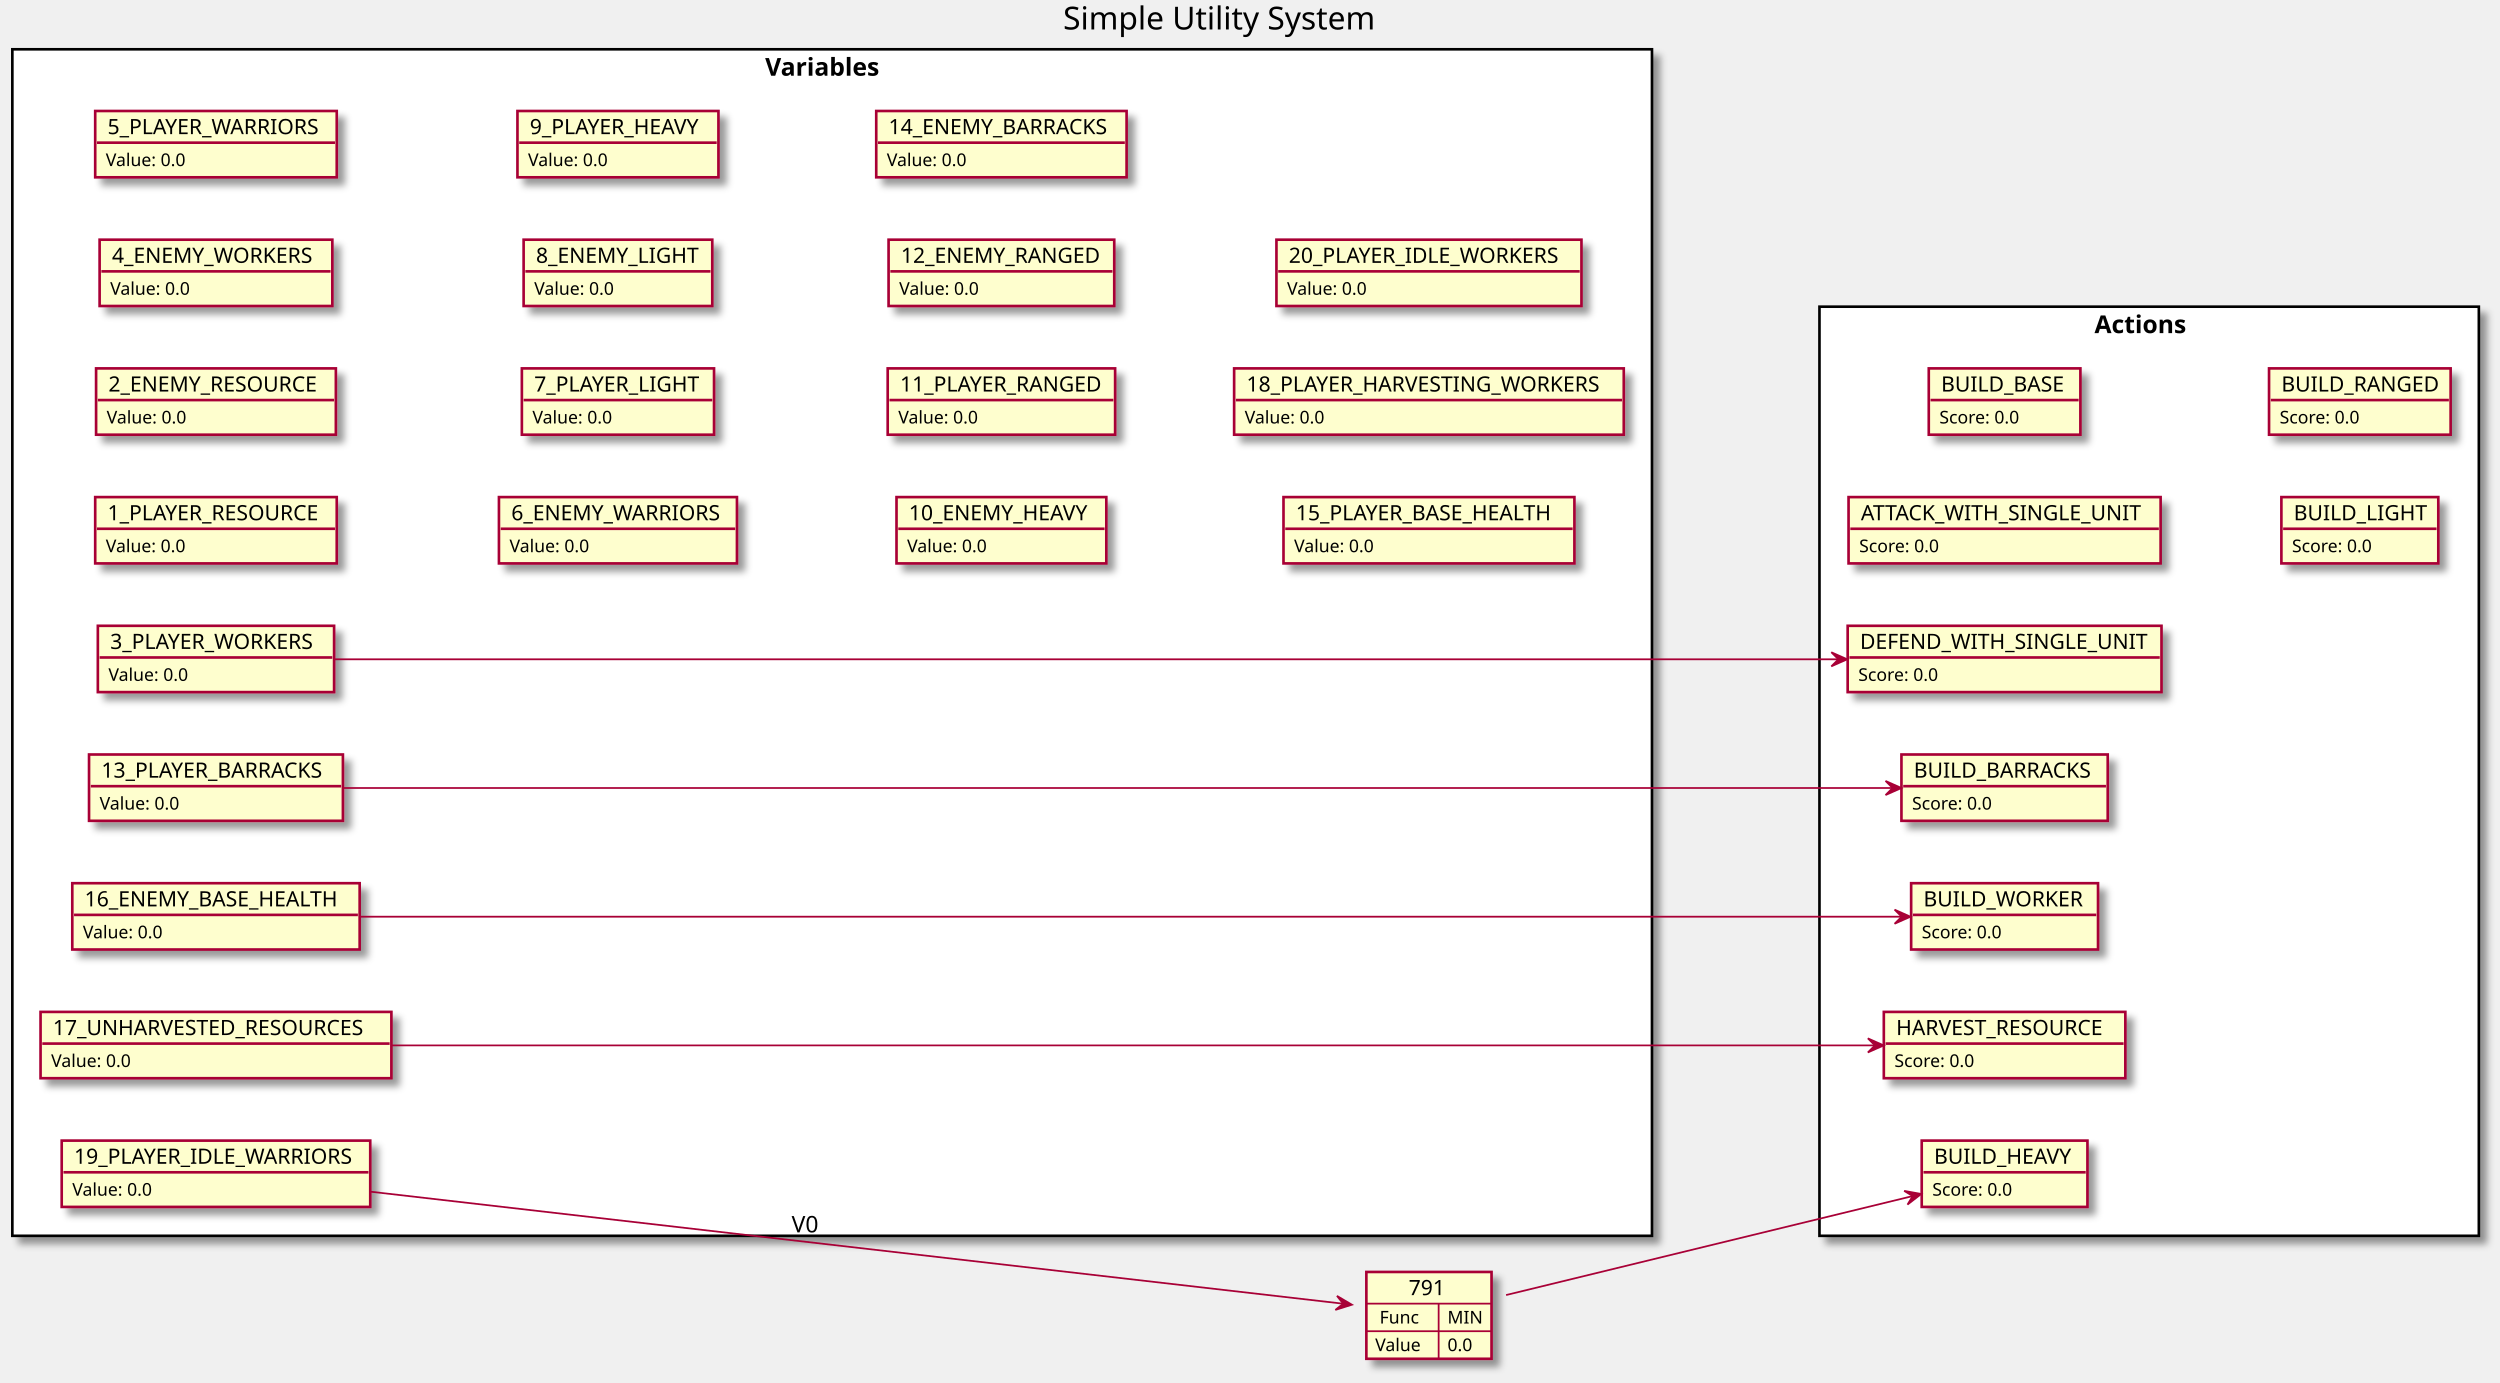
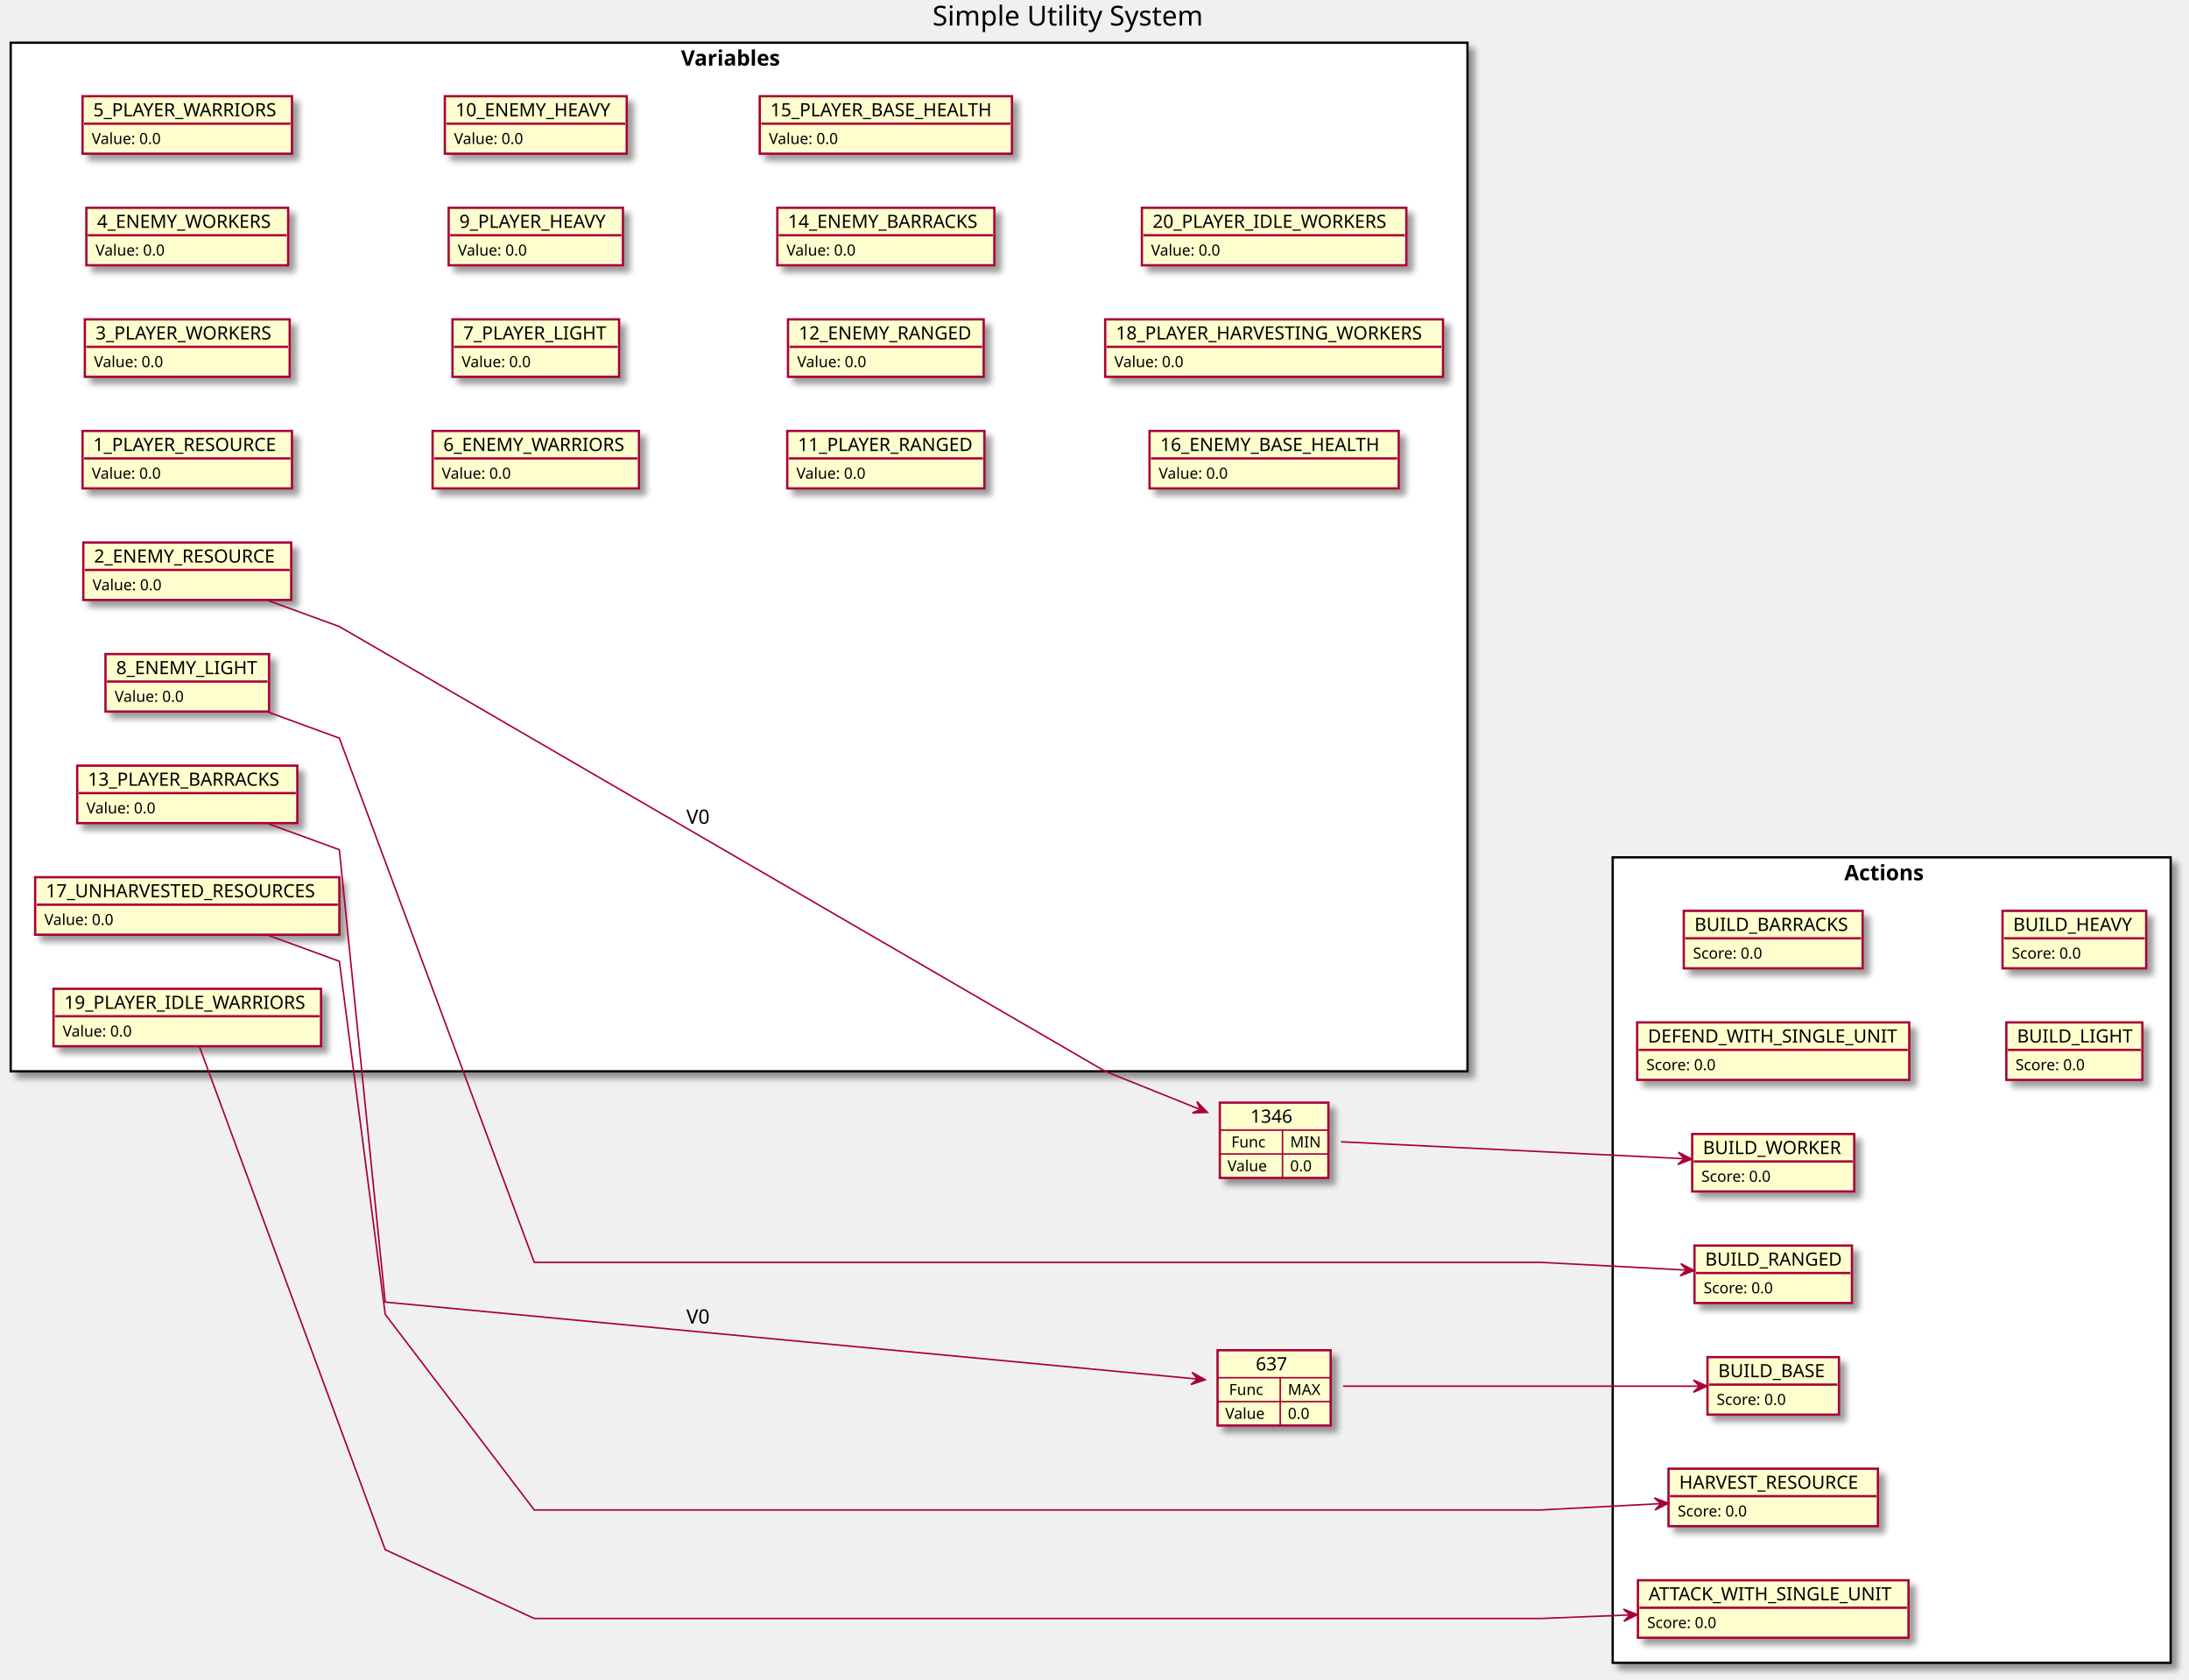
- <svg xmlns="http://www.w3.org/2000/svg" contentScriptType="application/ecmascript" contentStyleType="text/css" height="784px" preserveAspectRatio="none" style="width:1418px;height:784px;background:#FFFFFF;" version="1.1" viewBox="0 0 1418 784" width="1418px" zoomAndPan="magnify">
+ <svg xmlns="http://www.w3.org/2000/svg" contentScriptType="application/ecmascript" contentStyleType="text/css" height="1099px" preserveAspectRatio="none" style="width:1432px;height:1099px;background:#FFFFFF;" version="1.1" viewBox="0 0 1432 1099" width="1432px" zoomAndPan="magnify">
  <defs>
-     <filter height="300%" id="f10nawoa9uf9nb" width="300%" x="-1" y="-1">
+     <filter height="300%" id="fjuholrlm24ew" width="300%" x="-1" y="-1">
      <feGaussianBlur result="blurOut" stdDeviation="2.0" />
      <feColorMatrix in="blurOut" result="blurOut2" type="matrix" values="0 0 0 0 0 0 0 0 0 0 0 0 0 0 0 0 0 0 .4 0" />
      <feOffset dx="4.0" dy="4.0" in="blurOut2" result="blurOut3" />
      <feBlend in="SourceGraphic" in2="blurOut3" mode="normal" />
    </filter>
  </defs>
  <g>
-     <text fill="#000000" font-family="sans-serif" font-size="18" lengthAdjust="spacing" textLength="199" x="603" y="16.708">Simple Utility System</text>
-     <rect fill="#FFFFFF" filter="url(#f10nawoa9uf9nb)" height="673" style="stroke:#000000;stroke-width:1.5;" width="930" x="7" y="27.953" />
-     <text fill="#000000" font-family="sans-serif" font-size="14" font-weight="bold" lengthAdjust="spacing" textLength="76" x="434" y="42.948">Variables</text>
-     <rect fill="#FFFFFF" filter="url(#f10nawoa9uf9nb)" height="527" style="stroke:#000000;stroke-width:1.5;" width="374" x="1032" y="173.953" />
-     <text fill="#000000" font-family="sans-serif" font-size="14" font-weight="bold" lengthAdjust="spacing" textLength="62" x="1188" y="188.948">Actions</text>
-     <rect fill="#FEFECE" filter="url(#f10nawoa9uf9nb)" height="37.609" style="stroke:#A80036;stroke-width:1.5;" width="137" x="54" y="281.953" />
+     <text fill="#000000" font-family="sans-serif" font-size="18" lengthAdjust="spacing" textLength="199" x="610" y="16.708">Simple Utility System</text>
+     <rect fill="#FFFFFF" filter="url(#fjuholrlm24ew)" height="673" style="stroke:#000000;stroke-width:1.5;" width="953" x="7" y="27.953" />
+     <text fill="#000000" font-family="sans-serif" font-size="14" font-weight="bold" lengthAdjust="spacing" textLength="76" x="445.5" y="42.948">Variables</text>
+     <rect fill="#FFFFFF" filter="url(#fjuholrlm24ew)" height="527" style="stroke:#000000;stroke-width:1.5;" width="365" x="1055" y="560.953" />
+     <text fill="#000000" font-family="sans-serif" font-size="14" font-weight="bold" lengthAdjust="spacing" textLength="62" x="1206.5" y="575.948">Actions</text>
+     <rect fill="#FEFECE" filter="url(#fjuholrlm24ew)" height="37.609" style="stroke:#A80036;stroke-width:1.5;" width="137" x="54" y="281.953" />
    <text fill="#000000" font-family="sans-serif" font-size="12" lengthAdjust="spacing" textLength="123" x="61" y="295.092">1_PLAYER_RESOURCE</text>
    <line style="stroke:#A80036;stroke-width:1.5;" x1="55" x2="190" y1="299.922" y2="299.922" />
    <text fill="#000000" font-family="sans-serif" font-size="10" lengthAdjust="spacing" textLength="54" x="60" y="313.204">Value: 0.0</text>
-     <rect fill="#FEFECE" filter="url(#f10nawoa9uf9nb)" height="37.609" style="stroke:#A80036;stroke-width:1.5;" width="136" x="54.5" y="208.953" />
-     <text fill="#000000" font-family="sans-serif" font-size="12" lengthAdjust="spacing" textLength="122" x="61.5" y="222.092">2_ENEMY_RESOURCE</text>
-     <line style="stroke:#A80036;stroke-width:1.5;" x1="55.5" x2="189.5" y1="226.922" y2="226.922" />
-     <text fill="#000000" font-family="sans-serif" font-size="10" lengthAdjust="spacing" textLength="54" x="60.5" y="240.204">Value: 0.0</text>
-     <rect fill="#FEFECE" filter="url(#f10nawoa9uf9nb)" height="37.609" style="stroke:#A80036;stroke-width:1.5;" width="134" x="55.5" y="354.953" />
-     <text fill="#000000" font-family="sans-serif" font-size="12" lengthAdjust="spacing" textLength="120" x="62.5" y="368.092">3_PLAYER_WORKERS</text>
-     <line style="stroke:#A80036;stroke-width:1.5;" x1="56.5" x2="188.5" y1="372.922" y2="372.922" />
-     <text fill="#000000" font-family="sans-serif" font-size="10" lengthAdjust="spacing" textLength="54" x="61.5" y="386.204">Value: 0.0</text>
-     <rect fill="#FEFECE" filter="url(#f10nawoa9uf9nb)" height="37.609" style="stroke:#A80036;stroke-width:1.5;" width="132" x="56.5" y="135.953" />
+     <rect fill="#FEFECE" filter="url(#fjuholrlm24ew)" height="37.609" style="stroke:#A80036;stroke-width:1.5;" width="136" x="54.5" y="354.953" />
+     <text fill="#000000" font-family="sans-serif" font-size="12" lengthAdjust="spacing" textLength="122" x="61.5" y="368.092">2_ENEMY_RESOURCE</text>
+     <line style="stroke:#A80036;stroke-width:1.5;" x1="55.5" x2="189.5" y1="372.922" y2="372.922" />
+     <text fill="#000000" font-family="sans-serif" font-size="10" lengthAdjust="spacing" textLength="54" x="60.5" y="386.204">Value: 0.0</text>
+     <rect fill="#FEFECE" filter="url(#fjuholrlm24ew)" height="37.609" style="stroke:#A80036;stroke-width:1.5;" width="134" x="55.5" y="208.953" />
+     <text fill="#000000" font-family="sans-serif" font-size="12" lengthAdjust="spacing" textLength="120" x="62.5" y="222.092">3_PLAYER_WORKERS</text>
+     <line style="stroke:#A80036;stroke-width:1.5;" x1="56.5" x2="188.5" y1="226.922" y2="226.922" />
+     <text fill="#000000" font-family="sans-serif" font-size="10" lengthAdjust="spacing" textLength="54" x="61.5" y="240.204">Value: 0.0</text>
+     <rect fill="#FEFECE" filter="url(#fjuholrlm24ew)" height="37.609" style="stroke:#A80036;stroke-width:1.5;" width="132" x="56.5" y="135.953" />
    <text fill="#000000" font-family="sans-serif" font-size="12" lengthAdjust="spacing" textLength="118" x="63.5" y="149.092">4_ENEMY_WORKERS</text>
    <line style="stroke:#A80036;stroke-width:1.5;" x1="57.5" x2="187.5" y1="153.922" y2="153.922" />
    <text fill="#000000" font-family="sans-serif" font-size="10" lengthAdjust="spacing" textLength="54" x="62.5" y="167.204">Value: 0.0</text>
-     <rect fill="#FEFECE" filter="url(#f10nawoa9uf9nb)" height="37.609" style="stroke:#A80036;stroke-width:1.5;" width="137" x="54" y="62.953" />
+     <rect fill="#FEFECE" filter="url(#fjuholrlm24ew)" height="37.609" style="stroke:#A80036;stroke-width:1.5;" width="137" x="54" y="62.953" />
    <text fill="#000000" font-family="sans-serif" font-size="12" lengthAdjust="spacing" textLength="123" x="61" y="76.092">5_PLAYER_WARRIORS</text>
    <line style="stroke:#A80036;stroke-width:1.5;" x1="55" x2="190" y1="80.922" y2="80.922" />
    <text fill="#000000" font-family="sans-serif" font-size="10" lengthAdjust="spacing" textLength="54" x="60" y="94.204">Value: 0.0</text>
-     <rect fill="#FEFECE" filter="url(#f10nawoa9uf9nb)" height="37.609" style="stroke:#A80036;stroke-width:1.5;" width="135" x="283" y="281.953" />
+     <rect fill="#FEFECE" filter="url(#fjuholrlm24ew)" height="37.609" style="stroke:#A80036;stroke-width:1.5;" width="135" x="283" y="281.953" />
    <text fill="#000000" font-family="sans-serif" font-size="12" lengthAdjust="spacing" textLength="121" x="290" y="295.092">6_ENEMY_WARRIORS</text>
    <line style="stroke:#A80036;stroke-width:1.5;" x1="284" x2="417" y1="299.922" y2="299.922" />
    <text fill="#000000" font-family="sans-serif" font-size="10" lengthAdjust="spacing" textLength="54" x="289" y="313.204">Value: 0.0</text>
-     <rect fill="#FEFECE" filter="url(#f10nawoa9uf9nb)" height="37.609" style="stroke:#A80036;stroke-width:1.5;" width="109" x="296" y="208.953" />
+     <rect fill="#FEFECE" filter="url(#fjuholrlm24ew)" height="37.609" style="stroke:#A80036;stroke-width:1.5;" width="109" x="296" y="208.953" />
    <text fill="#000000" font-family="sans-serif" font-size="12" lengthAdjust="spacing" textLength="95" x="303" y="222.092">7_PLAYER_LIGHT</text>
    <line style="stroke:#A80036;stroke-width:1.5;" x1="297" x2="404" y1="226.922" y2="226.922" />
    <text fill="#000000" font-family="sans-serif" font-size="10" lengthAdjust="spacing" textLength="54" x="302" y="240.204">Value: 0.0</text>
-     <rect fill="#FEFECE" filter="url(#f10nawoa9uf9nb)" height="37.609" style="stroke:#A80036;stroke-width:1.5;" width="107" x="297" y="135.953" />
-     <text fill="#000000" font-family="sans-serif" font-size="12" lengthAdjust="spacing" textLength="93" x="304" y="149.092">8_ENEMY_LIGHT</text>
-     <line style="stroke:#A80036;stroke-width:1.5;" x1="298" x2="403" y1="153.922" y2="153.922" />
-     <text fill="#000000" font-family="sans-serif" font-size="10" lengthAdjust="spacing" textLength="54" x="303" y="167.204">Value: 0.0</text>
-     <rect fill="#FEFECE" filter="url(#f10nawoa9uf9nb)" height="37.609" style="stroke:#A80036;stroke-width:1.5;" width="114" x="293.5" y="62.953" />
-     <text fill="#000000" font-family="sans-serif" font-size="12" lengthAdjust="spacing" textLength="100" x="300.5" y="76.092">9_PLAYER_HEAVY</text>
-     <line style="stroke:#A80036;stroke-width:1.5;" x1="294.5" x2="406.5" y1="80.922" y2="80.922" />
-     <text fill="#000000" font-family="sans-serif" font-size="10" lengthAdjust="spacing" textLength="54" x="299.5" y="94.204">Value: 0.0</text>
-     <rect fill="#FEFECE" filter="url(#f10nawoa9uf9nb)" height="37.609" style="stroke:#A80036;stroke-width:1.5;" width="119" x="508.5" y="281.953" />
-     <text fill="#000000" font-family="sans-serif" font-size="12" lengthAdjust="spacing" textLength="105" x="515.5" y="295.092">10_ENEMY_HEAVY</text>
-     <line style="stroke:#A80036;stroke-width:1.5;" x1="509.5" x2="626.5" y1="299.922" y2="299.922" />
-     <text fill="#000000" font-family="sans-serif" font-size="10" lengthAdjust="spacing" textLength="54" x="514.5" y="313.204">Value: 0.0</text>
-     <rect fill="#FEFECE" filter="url(#f10nawoa9uf9nb)" height="37.609" style="stroke:#A80036;stroke-width:1.5;" width="129" x="503.5" y="208.953" />
-     <text fill="#000000" font-family="sans-serif" font-size="12" lengthAdjust="spacing" textLength="115" x="510.5" y="222.092">11_PLAYER_RANGED</text>
-     <line style="stroke:#A80036;stroke-width:1.5;" x1="504.5" x2="631.5" y1="226.922" y2="226.922" />
-     <text fill="#000000" font-family="sans-serif" font-size="10" lengthAdjust="spacing" textLength="54" x="509.5" y="240.204">Value: 0.0</text>
-     <rect fill="#FEFECE" filter="url(#f10nawoa9uf9nb)" height="37.609" style="stroke:#A80036;stroke-width:1.5;" width="128" x="504" y="135.953" />
-     <text fill="#000000" font-family="sans-serif" font-size="12" lengthAdjust="spacing" textLength="114" x="511" y="149.092">12_ENEMY_RANGED</text>
-     <line style="stroke:#A80036;stroke-width:1.5;" x1="505" x2="631" y1="153.922" y2="153.922" />
-     <text fill="#000000" font-family="sans-serif" font-size="10" lengthAdjust="spacing" textLength="54" x="510" y="167.204">Value: 0.0</text>
-     <rect fill="#FEFECE" filter="url(#f10nawoa9uf9nb)" height="37.609" style="stroke:#A80036;stroke-width:1.5;" width="144" x="50.5" y="427.953" />
-     <text fill="#000000" font-family="sans-serif" font-size="12" lengthAdjust="spacing" textLength="130" x="57.5" y="441.092">13_PLAYER_BARRACKS</text>
-     <line style="stroke:#A80036;stroke-width:1.5;" x1="51.5" x2="193.5" y1="445.922" y2="445.922" />
-     <text fill="#000000" font-family="sans-serif" font-size="10" lengthAdjust="spacing" textLength="54" x="56.5" y="459.204">Value: 0.0</text>
-     <rect fill="#FEFECE" filter="url(#f10nawoa9uf9nb)" height="37.609" style="stroke:#A80036;stroke-width:1.5;" width="142" x="497" y="62.953" />
-     <text fill="#000000" font-family="sans-serif" font-size="12" lengthAdjust="spacing" textLength="128" x="504" y="76.092">14_ENEMY_BARRACKS</text>
-     <line style="stroke:#A80036;stroke-width:1.5;" x1="498" x2="638" y1="80.922" y2="80.922" />
+     <rect fill="#FEFECE" filter="url(#fjuholrlm24ew)" height="37.609" style="stroke:#A80036;stroke-width:1.5;" width="107" x="69" y="427.953" />
+     <text fill="#000000" font-family="sans-serif" font-size="12" lengthAdjust="spacing" textLength="93" x="76" y="441.092">8_ENEMY_LIGHT</text>
+     <line style="stroke:#A80036;stroke-width:1.5;" x1="70" x2="175" y1="445.922" y2="445.922" />
+     <text fill="#000000" font-family="sans-serif" font-size="10" lengthAdjust="spacing" textLength="54" x="75" y="459.204">Value: 0.0</text>
+     <rect fill="#FEFECE" filter="url(#fjuholrlm24ew)" height="37.609" style="stroke:#A80036;stroke-width:1.5;" width="114" x="293.5" y="135.953" />
+     <text fill="#000000" font-family="sans-serif" font-size="12" lengthAdjust="spacing" textLength="100" x="300.5" y="149.092">9_PLAYER_HEAVY</text>
+     <line style="stroke:#A80036;stroke-width:1.5;" x1="294.5" x2="406.5" y1="153.922" y2="153.922" />
+     <text fill="#000000" font-family="sans-serif" font-size="10" lengthAdjust="spacing" textLength="54" x="299.5" y="167.204">Value: 0.0</text>
+     <rect fill="#FEFECE" filter="url(#fjuholrlm24ew)" height="37.609" style="stroke:#A80036;stroke-width:1.5;" width="119" x="291" y="62.953" />
+     <text fill="#000000" font-family="sans-serif" font-size="12" lengthAdjust="spacing" textLength="105" x="298" y="76.092">10_ENEMY_HEAVY</text>
+     <line style="stroke:#A80036;stroke-width:1.5;" x1="292" x2="409" y1="80.922" y2="80.922" />
+     <text fill="#000000" font-family="sans-serif" font-size="10" lengthAdjust="spacing" textLength="54" x="297" y="94.204">Value: 0.0</text>
+     <rect fill="#FEFECE" filter="url(#fjuholrlm24ew)" height="37.609" style="stroke:#A80036;stroke-width:1.5;" width="129" x="515" y="281.953" />
+     <text fill="#000000" font-family="sans-serif" font-size="12" lengthAdjust="spacing" textLength="115" x="522" y="295.092">11_PLAYER_RANGED</text>
+     <line style="stroke:#A80036;stroke-width:1.5;" x1="516" x2="643" y1="299.922" y2="299.922" />
+     <text fill="#000000" font-family="sans-serif" font-size="10" lengthAdjust="spacing" textLength="54" x="521" y="313.204">Value: 0.0</text>
+     <rect fill="#FEFECE" filter="url(#fjuholrlm24ew)" height="37.609" style="stroke:#A80036;stroke-width:1.5;" width="128" x="515.5" y="208.953" />
+     <text fill="#000000" font-family="sans-serif" font-size="12" lengthAdjust="spacing" textLength="114" x="522.5" y="222.092">12_ENEMY_RANGED</text>
+     <line style="stroke:#A80036;stroke-width:1.5;" x1="516.5" x2="642.5" y1="226.922" y2="226.922" />
+     <text fill="#000000" font-family="sans-serif" font-size="10" lengthAdjust="spacing" textLength="54" x="521.5" y="240.204">Value: 0.0</text>
+     <rect fill="#FEFECE" filter="url(#fjuholrlm24ew)" height="37.609" style="stroke:#A80036;stroke-width:1.5;" width="144" x="50.5" y="500.953" />
+     <text fill="#000000" font-family="sans-serif" font-size="12" lengthAdjust="spacing" textLength="130" x="57.5" y="514.092">13_PLAYER_BARRACKS</text>
+     <line style="stroke:#A80036;stroke-width:1.5;" x1="51.5" x2="193.5" y1="518.922" y2="518.922" />
+     <text fill="#000000" font-family="sans-serif" font-size="10" lengthAdjust="spacing" textLength="54" x="56.5" y="532.204">Value: 0.0</text>
+     <rect fill="#FEFECE" filter="url(#fjuholrlm24ew)" height="37.609" style="stroke:#A80036;stroke-width:1.5;" width="142" x="508.5" y="135.953" />
+     <text fill="#000000" font-family="sans-serif" font-size="12" lengthAdjust="spacing" textLength="128" x="515.5" y="149.092">14_ENEMY_BARRACKS</text>
+     <line style="stroke:#A80036;stroke-width:1.5;" x1="509.5" x2="649.5" y1="153.922" y2="153.922" />
+     <text fill="#000000" font-family="sans-serif" font-size="10" lengthAdjust="spacing" textLength="54" x="514.5" y="167.204">Value: 0.0</text>
+     <rect fill="#FEFECE" filter="url(#fjuholrlm24ew)" height="37.609" style="stroke:#A80036;stroke-width:1.5;" width="165" x="497" y="62.953" />
+     <text fill="#000000" font-family="sans-serif" font-size="12" lengthAdjust="spacing" textLength="151" x="504" y="76.092">15_PLAYER_BASE_HEALTH</text>
+     <line style="stroke:#A80036;stroke-width:1.5;" x1="498" x2="661" y1="80.922" y2="80.922" />
    <text fill="#000000" font-family="sans-serif" font-size="10" lengthAdjust="spacing" textLength="54" x="503" y="94.204">Value: 0.0</text>
-     <rect fill="#FEFECE" filter="url(#f10nawoa9uf9nb)" height="37.609" style="stroke:#A80036;stroke-width:1.5;" width="165" x="728" y="281.953" />
-     <text fill="#000000" font-family="sans-serif" font-size="12" lengthAdjust="spacing" textLength="151" x="735" y="295.092">15_PLAYER_BASE_HEALTH</text>
-     <line style="stroke:#A80036;stroke-width:1.5;" x1="729" x2="892" y1="299.922" y2="299.922" />
-     <text fill="#000000" font-family="sans-serif" font-size="10" lengthAdjust="spacing" textLength="54" x="734" y="313.204">Value: 0.0</text>
-     <rect fill="#FEFECE" filter="url(#f10nawoa9uf9nb)" height="37.609" style="stroke:#A80036;stroke-width:1.5;" width="163" x="41" y="500.953" />
-     <text fill="#000000" font-family="sans-serif" font-size="12" lengthAdjust="spacing" textLength="149" x="48" y="514.092">16_ENEMY_BASE_HEALTH</text>
-     <line style="stroke:#A80036;stroke-width:1.5;" x1="42" x2="203" y1="518.922" y2="518.922" />
-     <text fill="#000000" font-family="sans-serif" font-size="10" lengthAdjust="spacing" textLength="54" x="47" y="532.204">Value: 0.0</text>
-     <rect fill="#FEFECE" filter="url(#f10nawoa9uf9nb)" height="37.609" style="stroke:#A80036;stroke-width:1.5;" width="199" x="23" y="573.953" />
+     <rect fill="#FEFECE" filter="url(#fjuholrlm24ew)" height="37.609" style="stroke:#A80036;stroke-width:1.5;" width="163" x="752" y="281.953" />
+     <text fill="#000000" font-family="sans-serif" font-size="12" lengthAdjust="spacing" textLength="149" x="759" y="295.092">16_ENEMY_BASE_HEALTH</text>
+     <line style="stroke:#A80036;stroke-width:1.5;" x1="753" x2="914" y1="299.922" y2="299.922" />
+     <text fill="#000000" font-family="sans-serif" font-size="10" lengthAdjust="spacing" textLength="54" x="758" y="313.204">Value: 0.0</text>
+     <rect fill="#FEFECE" filter="url(#fjuholrlm24ew)" height="37.609" style="stroke:#A80036;stroke-width:1.5;" width="199" x="23" y="573.953" />
    <text fill="#000000" font-family="sans-serif" font-size="12" lengthAdjust="spacing" textLength="185" x="30" y="587.092">17_UNHARVESTED_RESOURCES</text>
    <line style="stroke:#A80036;stroke-width:1.5;" x1="24" x2="221" y1="591.922" y2="591.922" />
    <text fill="#000000" font-family="sans-serif" font-size="10" lengthAdjust="spacing" textLength="54" x="29" y="605.204">Value: 0.0</text>
-     <rect fill="#FEFECE" filter="url(#f10nawoa9uf9nb)" height="37.609" style="stroke:#A80036;stroke-width:1.5;" width="221" x="700" y="208.953" />
-     <text fill="#000000" font-family="sans-serif" font-size="12" lengthAdjust="spacing" textLength="207" x="707" y="222.092">18_PLAYER_HARVESTING_WORKERS</text>
-     <line style="stroke:#A80036;stroke-width:1.5;" x1="701" x2="920" y1="226.922" y2="226.922" />
-     <text fill="#000000" font-family="sans-serif" font-size="10" lengthAdjust="spacing" textLength="54" x="706" y="240.204">Value: 0.0</text>
-     <rect fill="#FEFECE" filter="url(#f10nawoa9uf9nb)" height="37.609" style="stroke:#A80036;stroke-width:1.5;" width="175" x="35" y="646.953" />
+     <rect fill="#FEFECE" filter="url(#fjuholrlm24ew)" height="37.609" style="stroke:#A80036;stroke-width:1.5;" width="221" x="723" y="208.953" />
+     <text fill="#000000" font-family="sans-serif" font-size="12" lengthAdjust="spacing" textLength="207" x="730" y="222.092">18_PLAYER_HARVESTING_WORKERS</text>
+     <line style="stroke:#A80036;stroke-width:1.5;" x1="724" x2="943" y1="226.922" y2="226.922" />
+     <text fill="#000000" font-family="sans-serif" font-size="10" lengthAdjust="spacing" textLength="54" x="729" y="240.204">Value: 0.0</text>
+     <rect fill="#FEFECE" filter="url(#fjuholrlm24ew)" height="37.609" style="stroke:#A80036;stroke-width:1.5;" width="175" x="35" y="646.953" />
    <text fill="#000000" font-family="sans-serif" font-size="12" lengthAdjust="spacing" textLength="161" x="42" y="660.092">19_PLAYER_IDLE_WARRIORS</text>
    <line style="stroke:#A80036;stroke-width:1.5;" x1="36" x2="209" y1="664.922" y2="664.922" />
    <text fill="#000000" font-family="sans-serif" font-size="10" lengthAdjust="spacing" textLength="54" x="41" y="678.204">Value: 0.0</text>
-     <rect fill="#FEFECE" filter="url(#f10nawoa9uf9nb)" height="37.609" style="stroke:#A80036;stroke-width:1.5;" width="173" x="724" y="135.953" />
-     <text fill="#000000" font-family="sans-serif" font-size="12" lengthAdjust="spacing" textLength="159" x="731" y="149.092">20_PLAYER_IDLE_WORKERS</text>
-     <line style="stroke:#A80036;stroke-width:1.5;" x1="725" x2="896" y1="153.922" y2="153.922" />
-     <text fill="#000000" font-family="sans-serif" font-size="10" lengthAdjust="spacing" textLength="54" x="730" y="167.204">Value: 0.0</text>
-     <rect fill="#FEFECE" filter="url(#f10nawoa9uf9nb)" height="37.609" style="stroke:#A80036;stroke-width:1.5;" width="177" x="1048.5" y="281.953" />
-     <text fill="#000000" font-family="sans-serif" font-size="12" lengthAdjust="spacing" textLength="163" x="1055.5" y="295.092">ATTACK_WITH_SINGLE_UNIT</text>
-     <line style="stroke:#A80036;stroke-width:1.5;" x1="1049.5" x2="1224.5" y1="299.922" y2="299.922" />
-     <text fill="#000000" font-family="sans-serif" font-size="10" lengthAdjust="spacing" textLength="54" x="1054.5" y="313.204">Score: 0.0</text>
-     <rect fill="#FEFECE" filter="url(#f10nawoa9uf9nb)" height="37.609" style="stroke:#A80036;stroke-width:1.5;" width="178" x="1048" y="354.953" />
-     <text fill="#000000" font-family="sans-serif" font-size="12" lengthAdjust="spacing" textLength="164" x="1055" y="368.092">DEFEND_WITH_SINGLE_UNIT</text>
-     <line style="stroke:#A80036;stroke-width:1.5;" x1="1049" x2="1225" y1="372.922" y2="372.922" />
-     <text fill="#000000" font-family="sans-serif" font-size="10" lengthAdjust="spacing" textLength="54" x="1054" y="386.204">Score: 0.0</text>
-     <rect fill="#FEFECE" filter="url(#f10nawoa9uf9nb)" height="37.609" style="stroke:#A80036;stroke-width:1.5;" width="86" x="1094" y="208.953" />
-     <text fill="#000000" font-family="sans-serif" font-size="12" lengthAdjust="spacing" textLength="72" x="1101" y="222.092">BUILD_BASE</text>
-     <line style="stroke:#A80036;stroke-width:1.5;" x1="1095" x2="1179" y1="226.922" y2="226.922" />
-     <text fill="#000000" font-family="sans-serif" font-size="10" lengthAdjust="spacing" textLength="54" x="1100" y="240.204">Score: 0.0</text>
-     <rect fill="#FEFECE" filter="url(#f10nawoa9uf9nb)" height="37.609" style="stroke:#A80036;stroke-width:1.5;" width="117" x="1078.5" y="427.953" />
-     <text fill="#000000" font-family="sans-serif" font-size="12" lengthAdjust="spacing" textLength="103" x="1085.5" y="441.092">BUILD_BARRACKS</text>
-     <line style="stroke:#A80036;stroke-width:1.5;" x1="1079.5" x2="1194.5" y1="445.922" y2="445.922" />
-     <text fill="#000000" font-family="sans-serif" font-size="10" lengthAdjust="spacing" textLength="54" x="1084.5" y="459.204">Score: 0.0</text>
-     <rect fill="#FEFECE" filter="url(#f10nawoa9uf9nb)" height="37.609" style="stroke:#A80036;stroke-width:1.5;" width="106" x="1084" y="500.953" />
-     <text fill="#000000" font-family="sans-serif" font-size="12" lengthAdjust="spacing" textLength="92" x="1091" y="514.092">BUILD_WORKER</text>
-     <line style="stroke:#A80036;stroke-width:1.5;" x1="1085" x2="1189" y1="518.922" y2="518.922" />
-     <text fill="#000000" font-family="sans-serif" font-size="10" lengthAdjust="spacing" textLength="54" x="1090" y="532.204">Score: 0.0</text>
-     <rect fill="#FEFECE" filter="url(#f10nawoa9uf9nb)" height="37.609" style="stroke:#A80036;stroke-width:1.5;" width="89" x="1294" y="281.953" />
-     <text fill="#000000" font-family="sans-serif" font-size="12" lengthAdjust="spacing" textLength="75" x="1301" y="295.092">BUILD_LIGHT</text>
-     <line style="stroke:#A80036;stroke-width:1.5;" x1="1295" x2="1382" y1="299.922" y2="299.922" />
-     <text fill="#000000" font-family="sans-serif" font-size="10" lengthAdjust="spacing" textLength="54" x="1300" y="313.204">Score: 0.0</text>
-     <rect fill="#FEFECE" filter="url(#f10nawoa9uf9nb)" height="37.609" style="stroke:#A80036;stroke-width:1.5;" width="103" x="1287" y="208.953" />
-     <text fill="#000000" font-family="sans-serif" font-size="12" lengthAdjust="spacing" textLength="89" x="1294" y="222.092">BUILD_RANGED</text>
-     <line style="stroke:#A80036;stroke-width:1.5;" x1="1288" x2="1389" y1="226.922" y2="226.922" />
-     <text fill="#000000" font-family="sans-serif" font-size="10" lengthAdjust="spacing" textLength="54" x="1293" y="240.204">Score: 0.0</text>
-     <rect fill="#FEFECE" filter="url(#f10nawoa9uf9nb)" height="37.609" style="stroke:#A80036;stroke-width:1.5;" width="94" x="1090" y="646.953" />
-     <text fill="#000000" font-family="sans-serif" font-size="12" lengthAdjust="spacing" textLength="80" x="1097" y="660.092">BUILD_HEAVY</text>
-     <line style="stroke:#A80036;stroke-width:1.5;" x1="1091" x2="1183" y1="664.922" y2="664.922" />
-     <text fill="#000000" font-family="sans-serif" font-size="10" lengthAdjust="spacing" textLength="54" x="1096" y="678.204">Score: 0.0</text>
-     <rect fill="#FEFECE" filter="url(#f10nawoa9uf9nb)" height="37.609" style="stroke:#A80036;stroke-width:1.5;" width="137" x="1068.5" y="573.953" />
-     <text fill="#000000" font-family="sans-serif" font-size="12" lengthAdjust="spacing" textLength="123" x="1075.5" y="587.092">HARVEST_RESOURCE</text>
-     <line style="stroke:#A80036;stroke-width:1.5;" x1="1069.5" x2="1204.5" y1="591.922" y2="591.922" />
-     <text fill="#000000" font-family="sans-serif" font-size="10" lengthAdjust="spacing" textLength="54" x="1074.5" y="605.204">Score: 0.0</text>
-     <rect fill="#FEFECE" filter="url(#f10nawoa9uf9nb)" height="49.25" style="stroke:#A80036;stroke-width:1.5;" width="71" x="775" y="721.453" />
-     <text fill="#000000" font-family="sans-serif" font-size="12" lengthAdjust="spacing" textLength="23" x="799" y="734.592">791</text>
-     <line style="stroke:#A80036;stroke-width:1.0;" x1="775" x2="846" y1="739.422" y2="739.422" />
-     <text fill="#000000" font-family="sans-serif" font-size="10" lengthAdjust="spacing" textLength="26" x="782.5" y="750.704">Func</text>
-     <text fill="#000000" font-family="sans-serif" font-size="10" lengthAdjust="spacing" textLength="20" x="821" y="750.704">MIN</text>
-     <line style="stroke:#A80036;stroke-width:1.0;" x1="816" x2="816" y1="739.422" y2="755.062" />
-     <line style="stroke:#A80036;stroke-width:1.0;" x1="775" x2="846" y1="755.062" y2="755.062" />
-     <text fill="#000000" font-family="sans-serif" font-size="10" lengthAdjust="spacing" textLength="31" x="780" y="766.345">Value</text>
-     <text fill="#000000" font-family="sans-serif" font-size="10" lengthAdjust="spacing" textLength="17" x="821" y="766.345">0.0</text>
-     <line style="stroke:#A80036;stroke-width:1.0;" x1="816" x2="816" y1="755.062" y2="770.703" />
-     <path codeLine="103" d="M210.035,675.918 C356.261,692.758 647.48,726.295 761.831,739.463 " fill="none" id="19_PLAYER_IDLE_WARRIORS-to-791" style="stroke:#A80036;stroke-width:1.0;" />
-     <polygon fill="#A80036" points="766.812,740.037,758.328,735.035,761.845,739.466,757.414,742.982,766.812,740.037" style="stroke:#A80036;stroke-width:1.0;" />
-     <text fill="#000000" font-family="sans-serif" font-size="13" lengthAdjust="spacing" textLength="17" x="449" y="699.02">V0</text>
-     <path codeLine="104" d="M189.78,373.953 C256.467,373.953 349.5,373.953 349.5,373.953 C349.5,373.953 349.5,373.953 985,373.953 C985,373.953 1011.74,373.953 1042.72,373.953 " fill="none" id="3_PLAYER_WORKERS-to-DEFEND_WITH_SINGLE_UNIT" style="stroke:#A80036;stroke-width:1.0;" />
-     <polygon fill="#A80036" points="1047.73,373.953,1038.73,369.953,1042.73,373.953,1038.73,377.953,1047.73,373.953" style="stroke:#A80036;stroke-width:1.0;" />
-     <path codeLine="105" d="M194.698,446.953 C260.943,446.953 349.5,446.953 349.5,446.953 C349.5,446.953 349.5,446.953 985,446.953 C985,446.953 1031.92,446.953 1073.45,446.953 " fill="none" id="13_PLAYER_BARRACKS-to-BUILD_BARRACKS" style="stroke:#A80036;stroke-width:1.0;" />
-     <polygon fill="#A80036" points="1078.48,446.953,1069.48,442.953,1073.48,446.953,1069.48,450.953,1078.48,446.953" style="stroke:#A80036;stroke-width:1.0;" />
-     <path codeLine="106" d="M204.134,519.953 C269.038,519.953 349.5,519.953 349.5,519.953 C349.5,519.953 349.5,519.953 985,519.953 C985,519.953 1035.79,519.953 1078.45,519.953 " fill="none" id="16_ENEMY_BASE_HEALTH-to-BUILD_WORKER" style="stroke:#A80036;stroke-width:1.0;" />
-     <polygon fill="#A80036" points="1083.61,519.953,1074.61,515.953,1078.61,519.953,1074.61,523.953,1083.61,519.953" style="stroke:#A80036;stroke-width:1.0;" />
-     <path codeLine="107" d="M854.256,734.544 C913.717,720.068 1021.22,693.895 1084.86,678.404 " fill="none" id="791-to-BUILD_HEAVY" style="stroke:#A80036;stroke-width:1.0;" />
-     <polygon fill="#A80036" points="1089.74,677.215,1080.048,675.463,1084.883,678.401,1081.945,683.235,1089.74,677.215" style="stroke:#A80036;stroke-width:1.0;" />
-     <path codeLine="108" d="M222.298,592.953 C283.111,592.953 349.5,592.953 349.5,592.953 C349.5,592.953 349.5,592.953 985,592.953 C985,592.953 1024.61,592.953 1063.25,592.953 " fill="none" id="17_UNHARVESTED_RESOURCES-to-HARVEST_RESOURCE" style="stroke:#A80036;stroke-width:1.0;" />
-     <polygon fill="#A80036" points="1068.45,592.953,1059.45,588.953,1063.45,592.953,1059.45,596.953,1068.45,592.953" style="stroke:#A80036;stroke-width:1.0;" />
+     <rect fill="#FEFECE" filter="url(#fjuholrlm24ew)" height="37.609" style="stroke:#A80036;stroke-width:1.5;" width="173" x="747" y="135.953" />
+     <text fill="#000000" font-family="sans-serif" font-size="12" lengthAdjust="spacing" textLength="159" x="754" y="149.092">20_PLAYER_IDLE_WORKERS</text>
+     <line style="stroke:#A80036;stroke-width:1.5;" x1="748" x2="919" y1="153.922" y2="153.922" />
+     <text fill="#000000" font-family="sans-serif" font-size="10" lengthAdjust="spacing" textLength="54" x="753" y="167.204">Value: 0.0</text>
+     <rect fill="#FEFECE" filter="url(#fjuholrlm24ew)" height="37.609" style="stroke:#A80036;stroke-width:1.5;" width="177" x="1071.5" y="1033.953" />
+     <text fill="#000000" font-family="sans-serif" font-size="12" lengthAdjust="spacing" textLength="163" x="1078.5" y="1047.092">ATTACK_WITH_SINGLE_UNIT</text>
+     <line style="stroke:#A80036;stroke-width:1.5;" x1="1072.5" x2="1247.5" y1="1051.922" y2="1051.922" />
+     <text fill="#000000" font-family="sans-serif" font-size="10" lengthAdjust="spacing" textLength="54" x="1077.5" y="1065.204">Score: 0.0</text>
+     <rect fill="#FEFECE" filter="url(#fjuholrlm24ew)" height="37.609" style="stroke:#A80036;stroke-width:1.5;" width="178" x="1071" y="668.953" />
+     <text fill="#000000" font-family="sans-serif" font-size="12" lengthAdjust="spacing" textLength="164" x="1078" y="682.092">DEFEND_WITH_SINGLE_UNIT</text>
+     <line style="stroke:#A80036;stroke-width:1.5;" x1="1072" x2="1248" y1="686.922" y2="686.922" />
+     <text fill="#000000" font-family="sans-serif" font-size="10" lengthAdjust="spacing" textLength="54" x="1077" y="700.204">Score: 0.0</text>
+     <rect fill="#FEFECE" filter="url(#fjuholrlm24ew)" height="37.609" style="stroke:#A80036;stroke-width:1.5;" width="86" x="1117" y="887.953" />
+     <text fill="#000000" font-family="sans-serif" font-size="12" lengthAdjust="spacing" textLength="72" x="1124" y="901.092">BUILD_BASE</text>
+     <line style="stroke:#A80036;stroke-width:1.5;" x1="1118" x2="1202" y1="905.922" y2="905.922" />
+     <text fill="#000000" font-family="sans-serif" font-size="10" lengthAdjust="spacing" textLength="54" x="1123" y="919.204">Score: 0.0</text>
+     <rect fill="#FEFECE" filter="url(#fjuholrlm24ew)" height="37.609" style="stroke:#A80036;stroke-width:1.5;" width="117" x="1101.5" y="595.953" />
+     <text fill="#000000" font-family="sans-serif" font-size="12" lengthAdjust="spacing" textLength="103" x="1108.5" y="609.092">BUILD_BARRACKS</text>
+     <line style="stroke:#A80036;stroke-width:1.5;" x1="1102.5" x2="1217.5" y1="613.922" y2="613.922" />
+     <text fill="#000000" font-family="sans-serif" font-size="10" lengthAdjust="spacing" textLength="54" x="1107.5" y="627.204">Score: 0.0</text>
+     <rect fill="#FEFECE" filter="url(#fjuholrlm24ew)" height="37.609" style="stroke:#A80036;stroke-width:1.5;" width="106" x="1107" y="741.953" />
+     <text fill="#000000" font-family="sans-serif" font-size="12" lengthAdjust="spacing" textLength="92" x="1114" y="755.092">BUILD_WORKER</text>
+     <line style="stroke:#A80036;stroke-width:1.5;" x1="1108" x2="1212" y1="759.922" y2="759.922" />
+     <text fill="#000000" font-family="sans-serif" font-size="10" lengthAdjust="spacing" textLength="54" x="1113" y="773.204">Score: 0.0</text>
+     <rect fill="#FEFECE" filter="url(#fjuholrlm24ew)" height="37.609" style="stroke:#A80036;stroke-width:1.5;" width="89" x="1312.5" y="668.953" />
+     <text fill="#000000" font-family="sans-serif" font-size="12" lengthAdjust="spacing" textLength="75" x="1319.5" y="682.092">BUILD_LIGHT</text>
+     <line style="stroke:#A80036;stroke-width:1.5;" x1="1313.5" x2="1400.5" y1="686.922" y2="686.922" />
+     <text fill="#000000" font-family="sans-serif" font-size="10" lengthAdjust="spacing" textLength="54" x="1318.5" y="700.204">Score: 0.0</text>
+     <rect fill="#FEFECE" filter="url(#fjuholrlm24ew)" height="37.609" style="stroke:#A80036;stroke-width:1.5;" width="103" x="1108.5" y="814.953" />
+     <text fill="#000000" font-family="sans-serif" font-size="12" lengthAdjust="spacing" textLength="89" x="1115.5" y="828.092">BUILD_RANGED</text>
+     <line style="stroke:#A80036;stroke-width:1.5;" x1="1109.5" x2="1210.5" y1="832.922" y2="832.922" />
+     <text fill="#000000" font-family="sans-serif" font-size="10" lengthAdjust="spacing" textLength="54" x="1114.5" y="846.204">Score: 0.0</text>
+     <rect fill="#FEFECE" filter="url(#fjuholrlm24ew)" height="37.609" style="stroke:#A80036;stroke-width:1.5;" width="94" x="1310" y="595.953" />
+     <text fill="#000000" font-family="sans-serif" font-size="12" lengthAdjust="spacing" textLength="80" x="1317" y="609.092">BUILD_HEAVY</text>
+     <line style="stroke:#A80036;stroke-width:1.5;" x1="1311" x2="1403" y1="613.922" y2="613.922" />
+     <text fill="#000000" font-family="sans-serif" font-size="10" lengthAdjust="spacing" textLength="54" x="1316" y="627.204">Score: 0.0</text>
+     <rect fill="#FEFECE" filter="url(#fjuholrlm24ew)" height="37.609" style="stroke:#A80036;stroke-width:1.5;" width="137" x="1091.5" y="960.953" />
+     <text fill="#000000" font-family="sans-serif" font-size="12" lengthAdjust="spacing" textLength="123" x="1098.5" y="974.092">HARVEST_RESOURCE</text>
+     <line style="stroke:#A80036;stroke-width:1.5;" x1="1092.5" x2="1227.5" y1="978.922" y2="978.922" />
+     <text fill="#000000" font-family="sans-serif" font-size="10" lengthAdjust="spacing" textLength="54" x="1097.5" y="992.204">Score: 0.0</text>
+     <rect fill="#FEFECE" filter="url(#fjuholrlm24ew)" height="49.25" style="stroke:#A80036;stroke-width:1.5;" width="74" x="796.5" y="883.453" />
+     <text fill="#000000" font-family="sans-serif" font-size="12" lengthAdjust="spacing" textLength="24" x="821.5" y="896.592">637</text>
+     <line style="stroke:#A80036;stroke-width:1.0;" x1="796.5" x2="870.5" y1="901.422" y2="901.422" />
+     <text fill="#000000" font-family="sans-serif" font-size="10" lengthAdjust="spacing" textLength="26" x="804" y="912.704">Func</text>
+     <text fill="#000000" font-family="sans-serif" font-size="10" lengthAdjust="spacing" textLength="23" x="842.5" y="912.704">MAX</text>
+     <line style="stroke:#A80036;stroke-width:1.0;" x1="837.5" x2="837.5" y1="901.422" y2="917.062" />
+     <line style="stroke:#A80036;stroke-width:1.0;" x1="796.5" x2="870.5" y1="917.062" y2="917.062" />
+     <text fill="#000000" font-family="sans-serif" font-size="10" lengthAdjust="spacing" textLength="31" x="801.5" y="928.345">Value</text>
+     <text fill="#000000" font-family="sans-serif" font-size="10" lengthAdjust="spacing" textLength="17" x="842.5" y="928.345">0.0</text>
+     <line style="stroke:#A80036;stroke-width:1.0;" x1="837.5" x2="837.5" y1="917.062" y2="932.703" />
+     <rect fill="#FEFECE" filter="url(#fjuholrlm24ew)" height="49.25" style="stroke:#A80036;stroke-width:1.5;" width="71" x="798" y="721.453" />
+     <text fill="#000000" font-family="sans-serif" font-size="12" lengthAdjust="spacing" textLength="31" x="818" y="734.592">1346</text>
+     <line style="stroke:#A80036;stroke-width:1.0;" x1="798" x2="869" y1="739.422" y2="739.422" />
+     <text fill="#000000" font-family="sans-serif" font-size="10" lengthAdjust="spacing" textLength="26" x="805.5" y="750.704">Func</text>
+     <text fill="#000000" font-family="sans-serif" font-size="10" lengthAdjust="spacing" textLength="20" x="844" y="750.704">MIN</text>
+     <line style="stroke:#A80036;stroke-width:1.0;" x1="839" x2="839" y1="739.422" y2="755.062" />
+     <line style="stroke:#A80036;stroke-width:1.0;" x1="798" x2="869" y1="755.062" y2="755.062" />
+     <text fill="#000000" font-family="sans-serif" font-size="10" lengthAdjust="spacing" textLength="31" x="803" y="766.345">Value</text>
+     <text fill="#000000" font-family="sans-serif" font-size="10" lengthAdjust="spacing" textLength="17" x="844" y="766.345">0.0</text>
+     <line style="stroke:#A80036;stroke-width:1.0;" x1="839" x2="839" y1="755.062" y2="770.703" />
+     <path codeLine="107" d="M175.634,539.007 C199.261,547.642 222,555.953 222,555.953 C222,555.953 252,851.953 252,851.953 C252,851.953 642.808,888.98 783.105,902.273 " fill="none" id="13_PLAYER_BARRACKS-to-637" style="stroke:#A80036;stroke-width:1.0;" />
+     <polygon fill="#A80036" points="788.392,902.774,779.809,897.943,783.414,902.303,779.055,905.908,788.392,902.774" style="stroke:#A80036;stroke-width:1.0;" />
+     <text fill="#000000" font-family="sans-serif" font-size="13" lengthAdjust="spacing" textLength="17" x="449" y="866.02">V0</text>
+     <path codeLine="108" d="M175.634,393.007 C199.261,401.642 222,409.953 222,409.953 C222,409.953 723,700.953 723,700.953 C723,700.953 755.531,714.025 785.131,725.919 " fill="none" id="2_ENEMY_RESOURCE-to-1346" style="stroke:#A80036;stroke-width:1.0;" />
+     <polygon fill="#A80036" points="789.851,727.815,782.991,720.748,785.212,725.951,780.009,728.171,789.851,727.815" style="stroke:#A80036;stroke-width:1.0;" />
+     <text fill="#000000" font-family="sans-serif" font-size="13" lengthAdjust="spacing" textLength="17" x="449" y="539.02">V0</text>
+     <path codeLine="109" d="M130.592,685.159 C157.53,758.113 252,1013.953 252,1013.953 C252,1013.953 349.5,1058.953 349.5,1058.953 C349.5,1058.953 349.5,1058.953 1008,1058.953 C1008,1058.953 1034.98,1057.881 1066.13,1056.643 " fill="none" id="19_PLAYER_IDLE_WARRIORS-to-ATTACK_WITH_SINGLE_UNIT" style="stroke:#A80036;stroke-width:1.0;" />
+     <polygon fill="#A80036" points="1071.16,1056.443,1062.007,1052.806,1066.164,1056.643,1062.327,1060.8,1071.16,1056.443" style="stroke:#A80036;stroke-width:1.0;" />
+     <path codeLine="110" d="M878.601,906.953 C939.533,906.953 1049.02,906.953 1111.63,906.953 " fill="none" id="637-to-BUILD_BASE" style="stroke:#A80036;stroke-width:1.0;" />
+     <polygon fill="#A80036" points="1116.8,906.953,1107.8,902.953,1111.8,906.953,1107.8,910.953,1116.8,906.953" style="stroke:#A80036;stroke-width:1.0;" />
+     <path codeLine="111" d="M877.256,747.061 C934.757,749.896 1037.19,754.947 1101.42,758.114 " fill="none" id="1346-to-BUILD_WORKER" style="stroke:#A80036;stroke-width:1.0;" />
+     <polygon fill="#A80036" points="1106.75,758.377,1097.955,753.945,1101.756,758.134,1097.566,761.935,1106.75,758.377" style="stroke:#A80036;stroke-width:1.0;" />
+     <path codeLine="112" d="M175.634,466.007 C199.261,474.642 222,482.953 222,482.953 C222,482.953 349.5,825.953 349.5,825.953 C349.5,825.953 349.5,825.953 1008,825.953 C1008,825.953 1060.11,828.714 1103.11,830.992 " fill="none" id="8_ENEMY_LIGHT-to-BUILD_RANGED" style="stroke:#A80036;stroke-width:1.0;" />
+     <polygon fill="#A80036" points="1108.3,831.267,1099.53,826.784,1103.307,830.996,1099.096,834.773,1108.3,831.267" style="stroke:#A80036;stroke-width:1.0;" />
+     <path codeLine="113" d="M175.634,612.007 C199.261,620.642 222,628.953 222,628.953 C222,628.953 252,859.953 252,859.953 C252,859.953 349.5,987.953 349.5,987.953 C349.5,987.953 349.5,987.953 1008,987.953 C1008,987.953 1047.61,985.855 1086.25,983.807 " fill="none" id="17_UNHARVESTED_RESOURCES-to-HARVEST_RESOURCE" style="stroke:#A80036;stroke-width:1.0;" />
+     <polygon fill="#A80036" points="1091.45,983.532,1082.246,980.027,1086.457,983.803,1082.68,988.015,1091.45,983.532" style="stroke:#A80036;stroke-width:1.0;" />
  </g>
</svg>
